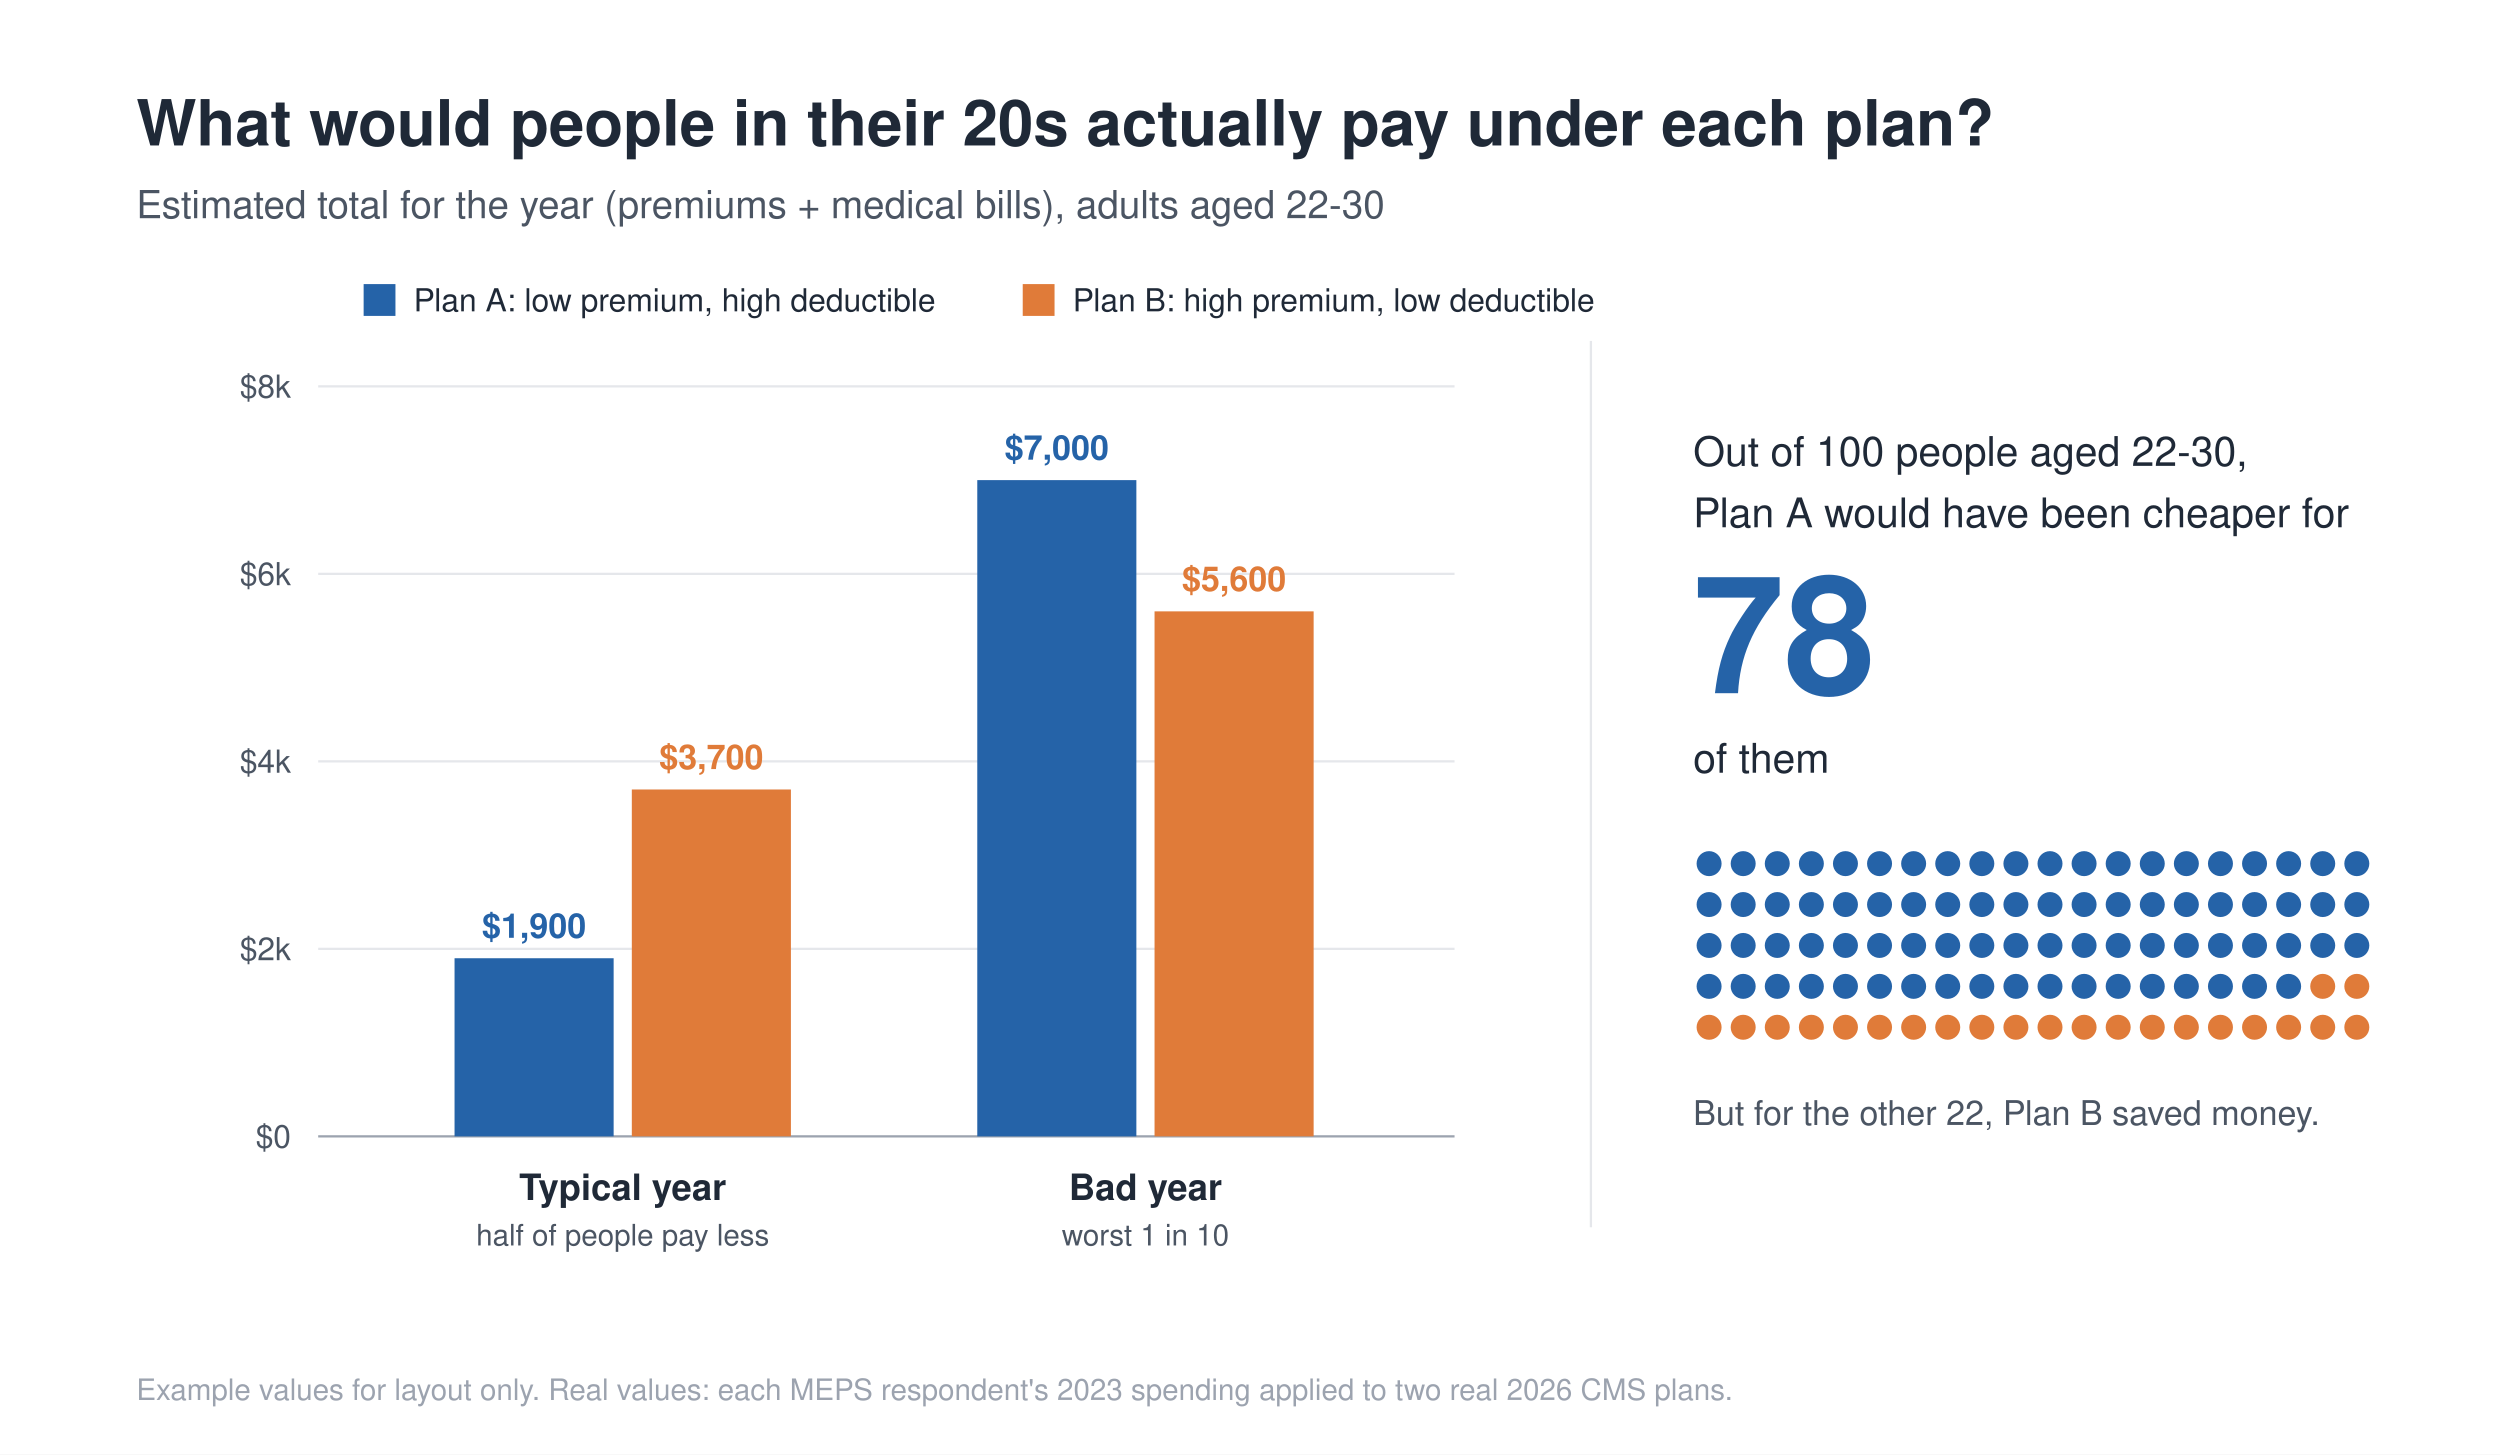
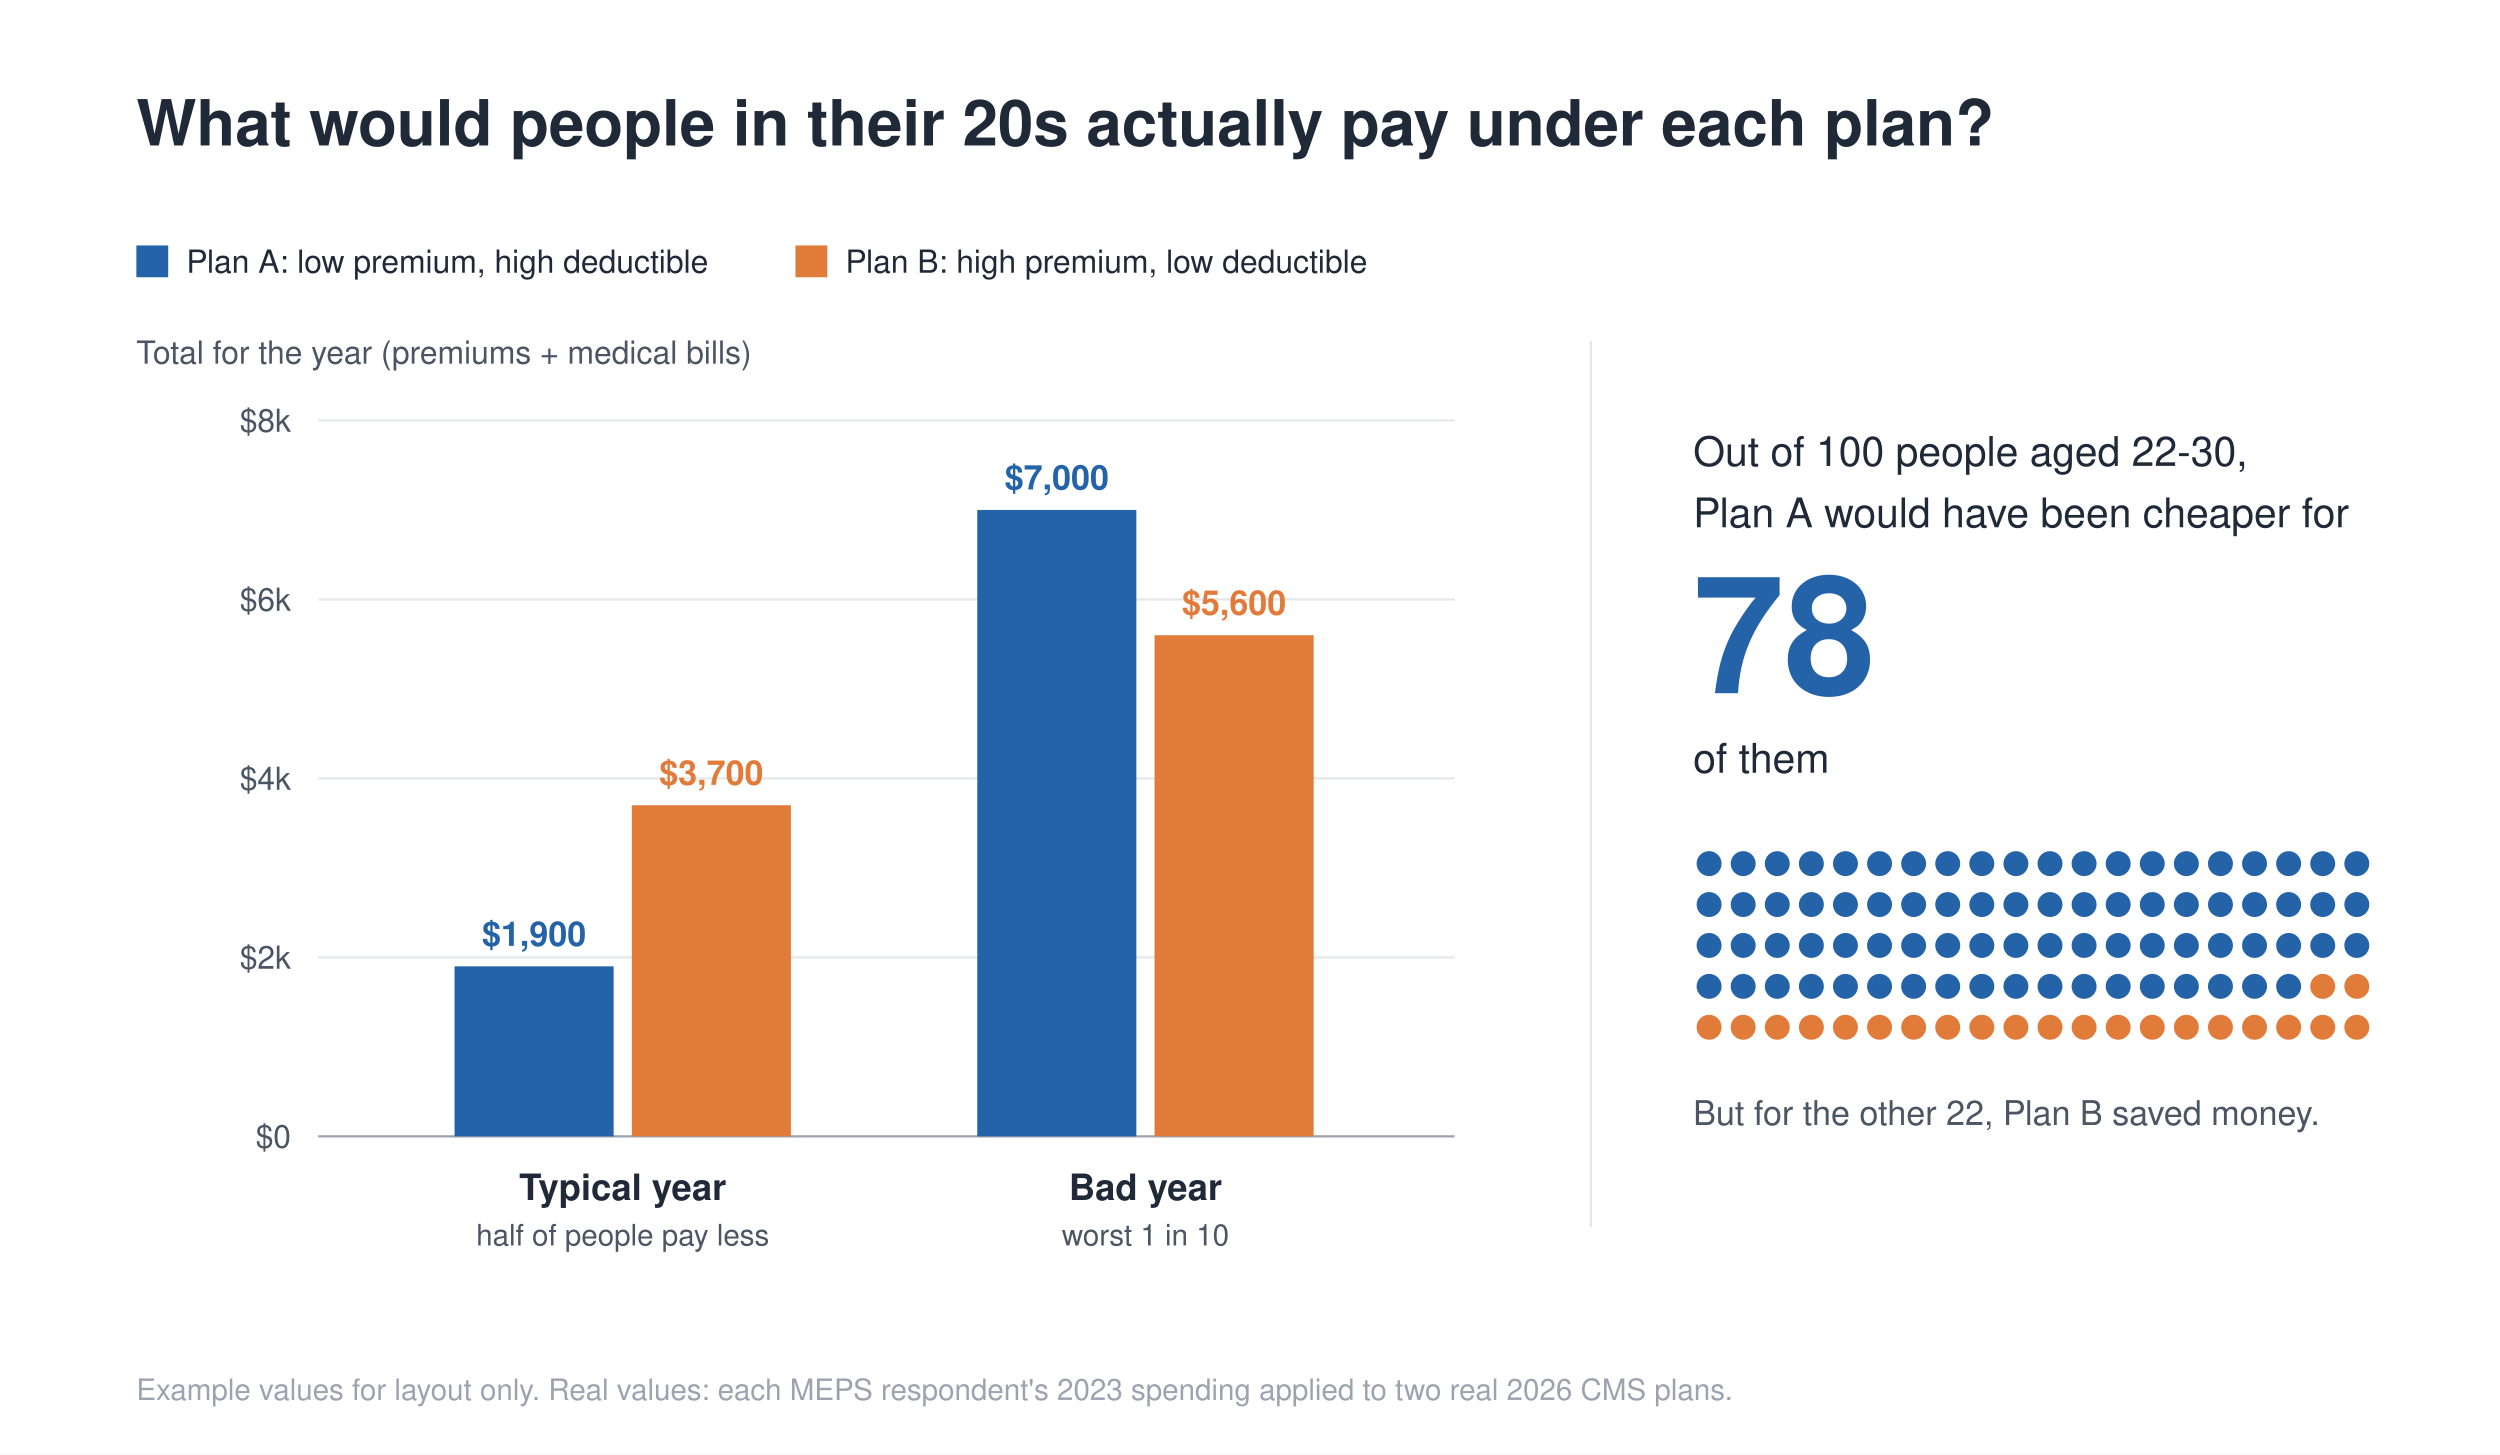
<svg xmlns="http://www.w3.org/2000/svg" width="1100" height="640" viewBox="0 0 1100 640">
  <rect x="0" y="0" width="1100" height="640" rx="0" fill="white" stroke="none" stroke-width="1" />
  <text x="60" y="64" font-family="Helvetica Neue, Helvetica, Arial, sans-serif" font-size="28" fill="#1f2937" font-weight="bold" text-anchor="start">What would people in their 20s actually pay under each plan?</text>
-   <text x="60" y="96" font-family="Helvetica Neue, Helvetica, Arial, sans-serif" font-size="17" fill="#4b5563" font-weight="normal" text-anchor="start">Estimated total for the year (premiums + medical bills), adults aged 22-30</text>
+   <text x="60" y="160" font-family="Helvetica Neue, Helvetica, Arial, sans-serif" font-size="14" fill="#4b5563" font-weight="normal" text-anchor="start">Total for the year (premiums + medical bills)</text>
  <line x1="140" y1="500.0" x2="640" y2="500.0" stroke="#9ca3af" stroke-width="1" />
  <text x="128" y="505.0" font-family="Helvetica Neue, Helvetica, Arial, sans-serif" font-size="14" fill="#4b5563" font-weight="normal" text-anchor="end">$0</text>
-   <line x1="140" y1="417.5" x2="640" y2="417.5" stroke="#e5e7eb" stroke-width="1" />
-   <text x="128" y="422.5" font-family="Helvetica Neue, Helvetica, Arial, sans-serif" font-size="14" fill="#4b5563" font-weight="normal" text-anchor="end">$2k</text>
-   <line x1="140" y1="335.0" x2="640" y2="335.0" stroke="#e5e7eb" stroke-width="1" />
-   <text x="128" y="340.0" font-family="Helvetica Neue, Helvetica, Arial, sans-serif" font-size="14" fill="#4b5563" font-weight="normal" text-anchor="end">$4k</text>
-   <line x1="140" y1="252.5" x2="640" y2="252.5" stroke="#e5e7eb" stroke-width="1" />
-   <text x="128" y="257.5" font-family="Helvetica Neue, Helvetica, Arial, sans-serif" font-size="14" fill="#4b5563" font-weight="normal" text-anchor="end">$6k</text>
-   <line x1="140" y1="170.0" x2="640" y2="170.0" stroke="#e5e7eb" stroke-width="1" />
-   <text x="128" y="175.0" font-family="Helvetica Neue, Helvetica, Arial, sans-serif" font-size="14" fill="#4b5563" font-weight="normal" text-anchor="end">$8k</text>
-   <rect x="200" y="421.625" width="70" height="78.375" rx="0" fill="#2563a8" stroke="none" stroke-width="1" />
-   <text x="235" y="412.625" font-family="Helvetica Neue, Helvetica, Arial, sans-serif" font-size="15" fill="#2563a8" font-weight="bold" text-anchor="middle">$1,900</text>
-   <rect x="278" y="347.375" width="70" height="152.625" rx="0" fill="#e07b39" stroke="none" stroke-width="1" />
-   <text x="313" y="338.375" font-family="Helvetica Neue, Helvetica, Arial, sans-serif" font-size="15" fill="#e07b39" font-weight="bold" text-anchor="middle">$3,700</text>
+   <line x1="140" y1="421.25" x2="640" y2="421.25" stroke="#e5e7eb" stroke-width="1" />
+   <text x="128" y="426.25" font-family="Helvetica Neue, Helvetica, Arial, sans-serif" font-size="14" fill="#4b5563" font-weight="normal" text-anchor="end">$2k</text>
+   <line x1="140" y1="342.5" x2="640" y2="342.5" stroke="#e5e7eb" stroke-width="1" />
+   <text x="128" y="347.5" font-family="Helvetica Neue, Helvetica, Arial, sans-serif" font-size="14" fill="#4b5563" font-weight="normal" text-anchor="end">$4k</text>
+   <line x1="140" y1="263.75" x2="640" y2="263.75" stroke="#e5e7eb" stroke-width="1" />
+   <text x="128" y="268.75" font-family="Helvetica Neue, Helvetica, Arial, sans-serif" font-size="14" fill="#4b5563" font-weight="normal" text-anchor="end">$6k</text>
+   <line x1="140" y1="185.0" x2="640" y2="185.0" stroke="#e5e7eb" stroke-width="1" />
+   <text x="128" y="190.0" font-family="Helvetica Neue, Helvetica, Arial, sans-serif" font-size="14" fill="#4b5563" font-weight="normal" text-anchor="end">$8k</text>
+   <rect x="200" y="425.188" width="70" height="74.812" rx="0" fill="#2563a8" stroke="none" stroke-width="1" />
+   <text x="235" y="416.188" font-family="Helvetica Neue, Helvetica, Arial, sans-serif" font-size="15" fill="#2563a8" font-weight="bold" text-anchor="middle">$1,900</text>
+   <rect x="278" y="354.312" width="70" height="145.688" rx="0" fill="#e07b39" stroke="none" stroke-width="1" />
+   <text x="313" y="345.312" font-family="Helvetica Neue, Helvetica, Arial, sans-serif" font-size="15" fill="#e07b39" font-weight="bold" text-anchor="middle">$3,700</text>
  <text x="274" y="528" font-family="Helvetica Neue, Helvetica, Arial, sans-serif" font-size="16" fill="#1f2937" font-weight="bold" text-anchor="middle">Typical year</text>
  <text x="274" y="548" font-family="Helvetica Neue, Helvetica, Arial, sans-serif" font-size="13" fill="#4b5563" font-weight="normal" text-anchor="middle">half of people pay less</text>
-   <rect x="430" y="211.25" width="70" height="288.75" rx="0" fill="#2563a8" stroke="none" stroke-width="1" />
-   <text x="465" y="202.25" font-family="Helvetica Neue, Helvetica, Arial, sans-serif" font-size="15" fill="#2563a8" font-weight="bold" text-anchor="middle">$7,000</text>
-   <rect x="508" y="269.0" width="70" height="231.0" rx="0" fill="#e07b39" stroke="none" stroke-width="1" />
-   <text x="543" y="260.0" font-family="Helvetica Neue, Helvetica, Arial, sans-serif" font-size="15" fill="#e07b39" font-weight="bold" text-anchor="middle">$5,600</text>
+   <rect x="430" y="224.375" width="70" height="275.625" rx="0" fill="#2563a8" stroke="none" stroke-width="1" />
+   <text x="465" y="215.375" font-family="Helvetica Neue, Helvetica, Arial, sans-serif" font-size="15" fill="#2563a8" font-weight="bold" text-anchor="middle">$7,000</text>
+   <rect x="508" y="279.5" width="70" height="220.5" rx="0" fill="#e07b39" stroke="none" stroke-width="1" />
+   <text x="543" y="270.5" font-family="Helvetica Neue, Helvetica, Arial, sans-serif" font-size="15" fill="#e07b39" font-weight="bold" text-anchor="middle">$5,600</text>
  <text x="504" y="528" font-family="Helvetica Neue, Helvetica, Arial, sans-serif" font-size="16" fill="#1f2937" font-weight="bold" text-anchor="middle">Bad year</text>
  <text x="504" y="548" font-family="Helvetica Neue, Helvetica, Arial, sans-serif" font-size="13" fill="#4b5563" font-weight="normal" text-anchor="middle">worst 1 in 10</text>
-   <rect x="160" y="125" width="14" height="14" rx="0" fill="#2563a8" stroke="none" stroke-width="1" />
-   <text x="182" y="137" font-family="Helvetica Neue, Helvetica, Arial, sans-serif" font-size="14" fill="#1f2937" font-weight="normal" text-anchor="start">Plan A: low premium, high deductible</text>
-   <rect x="450" y="125" width="14" height="14" rx="0" fill="#e07b39" stroke="none" stroke-width="1" />
-   <text x="472" y="137" font-family="Helvetica Neue, Helvetica, Arial, sans-serif" font-size="14" fill="#1f2937" font-weight="normal" text-anchor="start">Plan B: high premium, low deductible</text>
+   <rect x="60" y="108" width="14" height="14" rx="0" fill="#2563a8" stroke="none" stroke-width="1" />
+   <text x="82" y="120" font-family="Helvetica Neue, Helvetica, Arial, sans-serif" font-size="14" fill="#1f2937" font-weight="normal" text-anchor="start">Plan A: low premium, high deductible</text>
+   <rect x="350" y="108" width="14" height="14" rx="0" fill="#e07b39" stroke="none" stroke-width="1" />
+   <text x="372" y="120" font-family="Helvetica Neue, Helvetica, Arial, sans-serif" font-size="14" fill="#1f2937" font-weight="normal" text-anchor="start">Plan B: high premium, low deductible</text>
  <line x1="700" y1="150" x2="700" y2="540" stroke="#e5e7eb" stroke-width="1" />
  <text x="745" y="205" font-family="Helvetica Neue, Helvetica, Arial, sans-serif" font-size="18" fill="#1f2937" font-weight="normal" text-anchor="start">Out of 100 people aged 22-30,</text>
  <text x="745" y="232" font-family="Helvetica Neue, Helvetica, Arial, sans-serif" font-size="18" fill="#1f2937" font-weight="normal" text-anchor="start">Plan A would have been cheaper for</text>
  <text x="745" y="305" font-family="Helvetica Neue, Helvetica, Arial, sans-serif" font-size="72" fill="#2563a8" font-weight="bold" text-anchor="start">78</text>
  <text x="745" y="340" font-family="Helvetica Neue, Helvetica, Arial, sans-serif" font-size="18" fill="#1f2937" font-weight="normal" text-anchor="start">of them</text>
  <circle cx="752" cy="380" r="5.5" fill="#2563a8" />
  <circle cx="767" cy="380" r="5.5" fill="#2563a8" />
  <circle cx="782" cy="380" r="5.5" fill="#2563a8" />
  <circle cx="797" cy="380" r="5.5" fill="#2563a8" />
  <circle cx="812" cy="380" r="5.5" fill="#2563a8" />
  <circle cx="827" cy="380" r="5.5" fill="#2563a8" />
  <circle cx="842" cy="380" r="5.5" fill="#2563a8" />
  <circle cx="857" cy="380" r="5.5" fill="#2563a8" />
  <circle cx="872" cy="380" r="5.5" fill="#2563a8" />
  <circle cx="887" cy="380" r="5.5" fill="#2563a8" />
  <circle cx="902" cy="380" r="5.5" fill="#2563a8" />
  <circle cx="917" cy="380" r="5.5" fill="#2563a8" />
  <circle cx="932" cy="380" r="5.5" fill="#2563a8" />
  <circle cx="947" cy="380" r="5.5" fill="#2563a8" />
  <circle cx="962" cy="380" r="5.5" fill="#2563a8" />
  <circle cx="977" cy="380" r="5.5" fill="#2563a8" />
  <circle cx="992" cy="380" r="5.5" fill="#2563a8" />
  <circle cx="1007" cy="380" r="5.5" fill="#2563a8" />
  <circle cx="1022" cy="380" r="5.5" fill="#2563a8" />
  <circle cx="1037" cy="380" r="5.5" fill="#2563a8" />
  <circle cx="752" cy="398" r="5.5" fill="#2563a8" />
  <circle cx="767" cy="398" r="5.5" fill="#2563a8" />
  <circle cx="782" cy="398" r="5.5" fill="#2563a8" />
  <circle cx="797" cy="398" r="5.5" fill="#2563a8" />
  <circle cx="812" cy="398" r="5.5" fill="#2563a8" />
  <circle cx="827" cy="398" r="5.5" fill="#2563a8" />
  <circle cx="842" cy="398" r="5.5" fill="#2563a8" />
  <circle cx="857" cy="398" r="5.5" fill="#2563a8" />
  <circle cx="872" cy="398" r="5.5" fill="#2563a8" />
  <circle cx="887" cy="398" r="5.5" fill="#2563a8" />
  <circle cx="902" cy="398" r="5.5" fill="#2563a8" />
  <circle cx="917" cy="398" r="5.5" fill="#2563a8" />
  <circle cx="932" cy="398" r="5.5" fill="#2563a8" />
  <circle cx="947" cy="398" r="5.5" fill="#2563a8" />
  <circle cx="962" cy="398" r="5.5" fill="#2563a8" />
  <circle cx="977" cy="398" r="5.5" fill="#2563a8" />
  <circle cx="992" cy="398" r="5.5" fill="#2563a8" />
  <circle cx="1007" cy="398" r="5.5" fill="#2563a8" />
  <circle cx="1022" cy="398" r="5.5" fill="#2563a8" />
  <circle cx="1037" cy="398" r="5.5" fill="#2563a8" />
  <circle cx="752" cy="416" r="5.5" fill="#2563a8" />
  <circle cx="767" cy="416" r="5.5" fill="#2563a8" />
  <circle cx="782" cy="416" r="5.5" fill="#2563a8" />
  <circle cx="797" cy="416" r="5.5" fill="#2563a8" />
  <circle cx="812" cy="416" r="5.5" fill="#2563a8" />
  <circle cx="827" cy="416" r="5.5" fill="#2563a8" />
  <circle cx="842" cy="416" r="5.5" fill="#2563a8" />
  <circle cx="857" cy="416" r="5.5" fill="#2563a8" />
  <circle cx="872" cy="416" r="5.5" fill="#2563a8" />
  <circle cx="887" cy="416" r="5.5" fill="#2563a8" />
  <circle cx="902" cy="416" r="5.5" fill="#2563a8" />
  <circle cx="917" cy="416" r="5.5" fill="#2563a8" />
  <circle cx="932" cy="416" r="5.5" fill="#2563a8" />
  <circle cx="947" cy="416" r="5.5" fill="#2563a8" />
  <circle cx="962" cy="416" r="5.5" fill="#2563a8" />
  <circle cx="977" cy="416" r="5.5" fill="#2563a8" />
  <circle cx="992" cy="416" r="5.5" fill="#2563a8" />
  <circle cx="1007" cy="416" r="5.5" fill="#2563a8" />
  <circle cx="1022" cy="416" r="5.5" fill="#2563a8" />
  <circle cx="1037" cy="416" r="5.5" fill="#2563a8" />
  <circle cx="752" cy="434" r="5.5" fill="#2563a8" />
  <circle cx="767" cy="434" r="5.5" fill="#2563a8" />
  <circle cx="782" cy="434" r="5.5" fill="#2563a8" />
  <circle cx="797" cy="434" r="5.5" fill="#2563a8" />
  <circle cx="812" cy="434" r="5.5" fill="#2563a8" />
  <circle cx="827" cy="434" r="5.5" fill="#2563a8" />
  <circle cx="842" cy="434" r="5.5" fill="#2563a8" />
  <circle cx="857" cy="434" r="5.5" fill="#2563a8" />
  <circle cx="872" cy="434" r="5.5" fill="#2563a8" />
  <circle cx="887" cy="434" r="5.5" fill="#2563a8" />
  <circle cx="902" cy="434" r="5.5" fill="#2563a8" />
  <circle cx="917" cy="434" r="5.5" fill="#2563a8" />
  <circle cx="932" cy="434" r="5.5" fill="#2563a8" />
  <circle cx="947" cy="434" r="5.5" fill="#2563a8" />
  <circle cx="962" cy="434" r="5.5" fill="#2563a8" />
  <circle cx="977" cy="434" r="5.5" fill="#2563a8" />
  <circle cx="992" cy="434" r="5.5" fill="#2563a8" />
  <circle cx="1007" cy="434" r="5.5" fill="#2563a8" />
  <circle cx="1022" cy="434" r="5.5" fill="#e07b39" />
  <circle cx="1037" cy="434" r="5.5" fill="#e07b39" />
  <circle cx="752" cy="452" r="5.5" fill="#e07b39" />
  <circle cx="767" cy="452" r="5.5" fill="#e07b39" />
  <circle cx="782" cy="452" r="5.5" fill="#e07b39" />
  <circle cx="797" cy="452" r="5.5" fill="#e07b39" />
  <circle cx="812" cy="452" r="5.5" fill="#e07b39" />
  <circle cx="827" cy="452" r="5.5" fill="#e07b39" />
  <circle cx="842" cy="452" r="5.5" fill="#e07b39" />
  <circle cx="857" cy="452" r="5.5" fill="#e07b39" />
  <circle cx="872" cy="452" r="5.5" fill="#e07b39" />
  <circle cx="887" cy="452" r="5.5" fill="#e07b39" />
  <circle cx="902" cy="452" r="5.5" fill="#e07b39" />
  <circle cx="917" cy="452" r="5.5" fill="#e07b39" />
  <circle cx="932" cy="452" r="5.5" fill="#e07b39" />
  <circle cx="947" cy="452" r="5.5" fill="#e07b39" />
  <circle cx="962" cy="452" r="5.5" fill="#e07b39" />
  <circle cx="977" cy="452" r="5.5" fill="#e07b39" />
  <circle cx="992" cy="452" r="5.5" fill="#e07b39" />
  <circle cx="1007" cy="452" r="5.5" fill="#e07b39" />
  <circle cx="1022" cy="452" r="5.5" fill="#e07b39" />
  <circle cx="1037" cy="452" r="5.5" fill="#e07b39" />
  <text x="745" y="495" font-family="Helvetica Neue, Helvetica, Arial, sans-serif" font-size="15" fill="#4b5563" font-weight="normal" text-anchor="start">But for the other 22, Plan B saved money.</text>
  <text x="60" y="616" font-family="Helvetica Neue, Helvetica, Arial, sans-serif" font-size="13" fill="#9ca3af" font-weight="normal" text-anchor="start">Example values for layout only. Real values: each MEPS respondent's 2023 spending applied to two real 2026 CMS plans.</text>
</svg>
